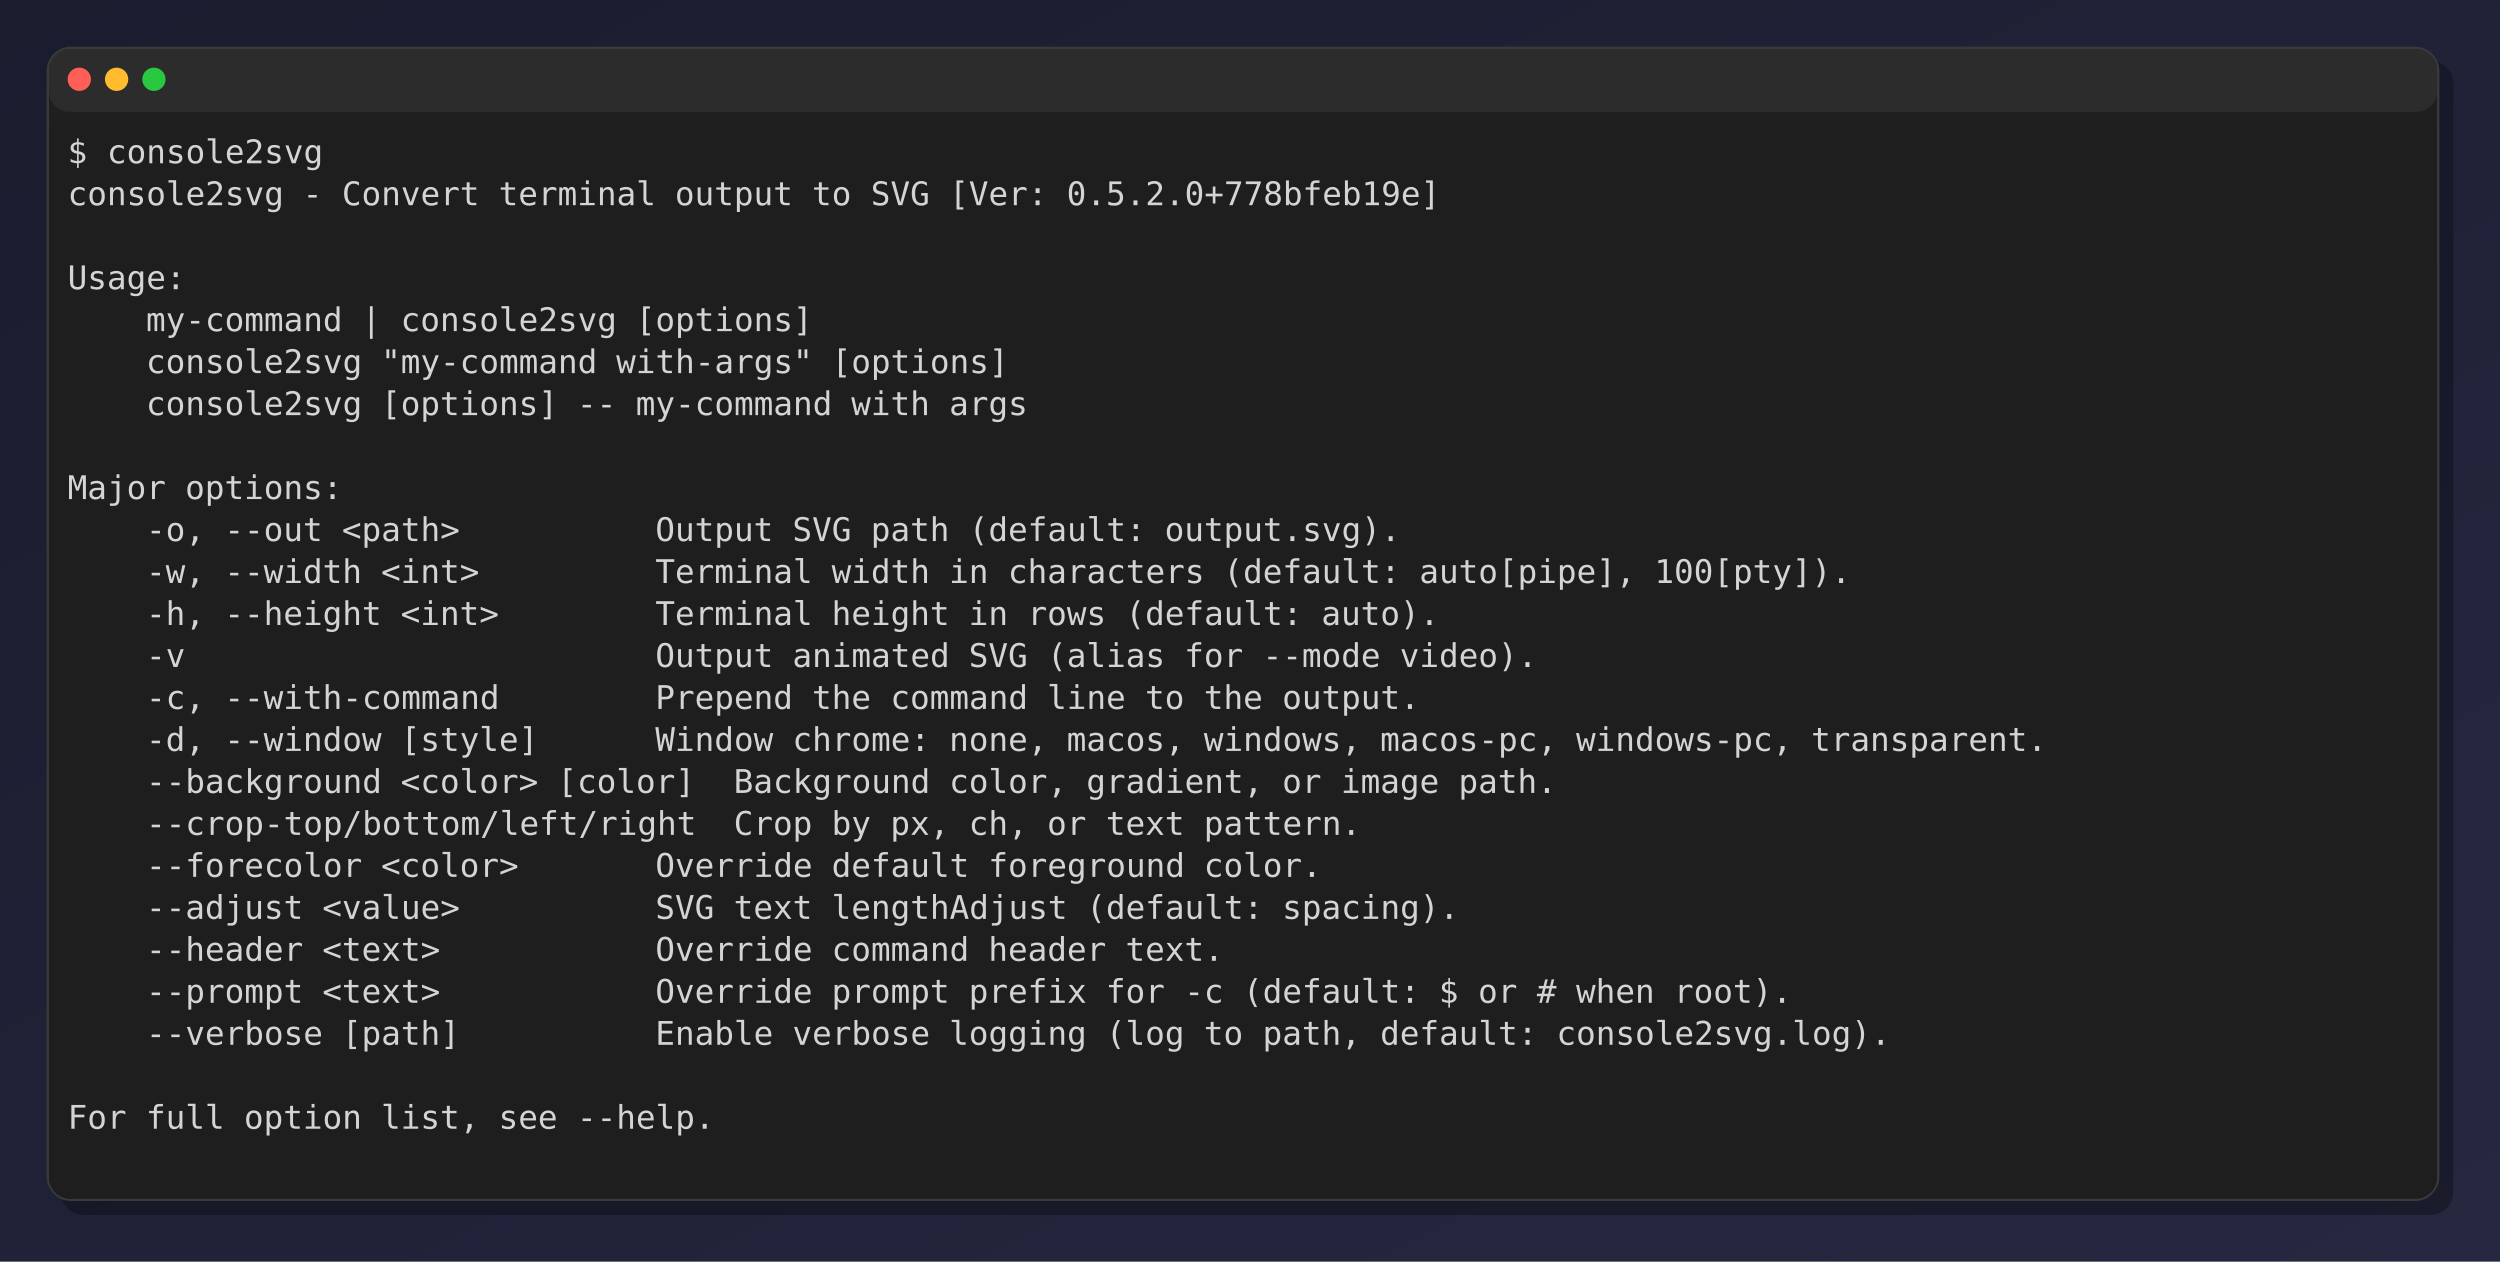
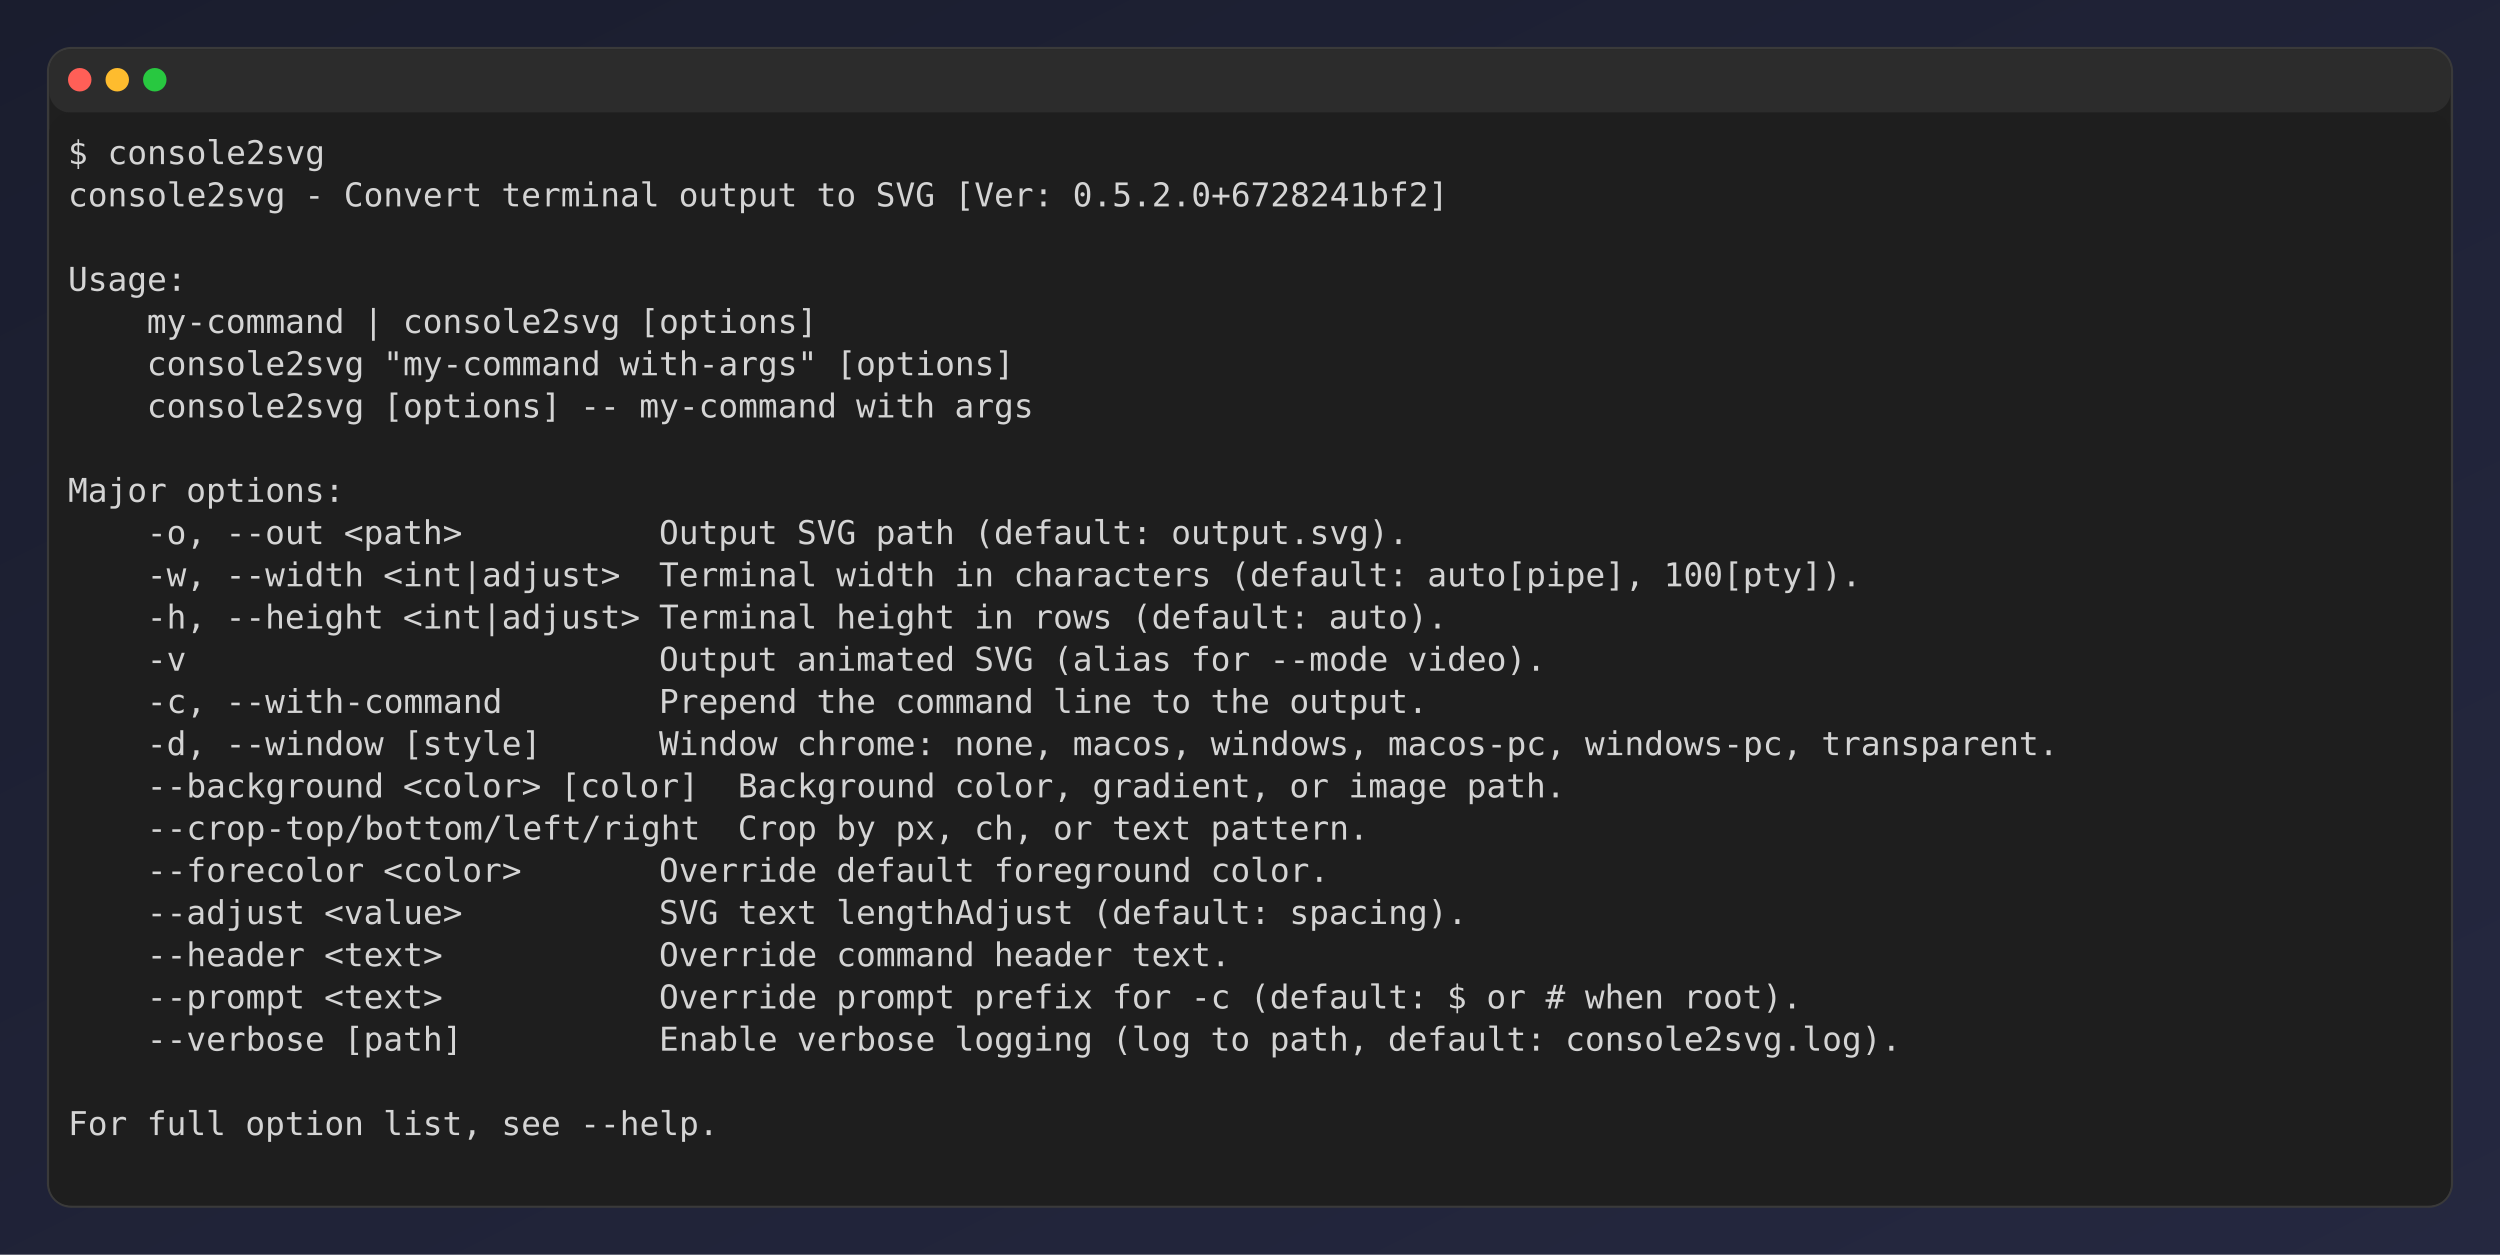
- <svg xmlns="http://www.w3.org/2000/svg" viewBox="0 0 1072 541" role="img" aria-label="console2svg output">
+ <svg xmlns="http://www.w3.org/2000/svg" viewBox="0 0 1066 535" role="img" aria-label="console2svg output">
  <style>
.crt {
  font-family: ui-monospace,"Cascadia Mono","Segoe UI Mono","SFMono-Regular",Menlo,monospace;
  font-size: 14px;
}
text {
  dominant-baseline: alphabetic;
}
.bg {
  shape-rendering: crispEdges;
}
</style>
  <defs>
    <linearGradient id="desktop-bg" x1="0%" y1="0%" x2="100%" y2="100%">
      <stop offset="0%" stop-color="#1a1d2e" />
      <stop offset="100%" stop-color="#252840" />
    </linearGradient>
  </defs>
-   <rect width="1072" height="541" fill="url(#desktop-bg)" />
-   <rect x="26" y="26" rx="10" ry="10" width="1026" height="495" fill="black" fill-opacity="0.3" />
+   <rect width="1066" height="535" fill="url(#desktop-bg)" />
  <rect x="20.5" y="20.5" rx="10" ry="10" width="1025" height="494" fill="#1f1f1f" stroke="#3a3a3a" />
  <rect x="21" y="21" rx="9" ry="9" width="1024" height="27" fill="#2c2c2c" />
  <circle cx="34" cy="34" r="5" fill="#ff5f57" />
  <circle cx="50" cy="34" r="5" fill="#febc2e" />
  <circle cx="66" cy="34" r="5" fill="#28c840" />
  <rect x="21" y="48" width="1024" height="466" rx="9" ry="9" fill="#1e1e1e" />
  <rect x="29" y="56" width="1008" height="18" fill="#1e1e1e" />
  <text class="crt" x="29" y="70" fill="#d4d4d4">$ console2svg</text>
  <g transform="translate(29 74)">
    <rect width="1008" height="432" fill="#1e1e1e" />
    <text class="crt" x="0" y="14" fill="#d4d4d4" textLength="92.4" lengthAdjust="spacing">console2svg</text>
    <text class="crt" x="100.8" y="14" fill="#d4d4d4" textLength="8.4" lengthAdjust="spacing">-</text>
    <text class="crt" x="117.6" y="14" fill="#d4d4d4" textLength="58.8" lengthAdjust="spacing">Convert</text>
    <text class="crt" x="184.8" y="14" fill="#d4d4d4" textLength="67.2" lengthAdjust="spacing">terminal</text>
    <text class="crt" x="260.4" y="14" fill="#d4d4d4" textLength="50.4" lengthAdjust="spacing">output</text>
    <text class="crt" x="319.2" y="14" fill="#d4d4d4" textLength="16.8" lengthAdjust="spacing">to</text>
    <text class="crt" x="344.4" y="14" fill="#d4d4d4" textLength="25.2" lengthAdjust="spacing">SVG</text>
    <text class="crt" x="378" y="14" fill="#d4d4d4" textLength="42" lengthAdjust="spacing">[Ver:</text>
-     <text class="crt" x="428.4" y="14" fill="#d4d4d4" textLength="159.6" lengthAdjust="spacing">0.5.2.0+778bfeb19e]</text>
+     <text class="crt" x="428.4" y="14" fill="#d4d4d4" textLength="159.6" lengthAdjust="spacing">0.5.2.0+6728241bf2]</text>
    <text class="crt" x="0" y="50" fill="#d4d4d4" textLength="50.4" lengthAdjust="spacing">Usage:</text>
    <text class="crt" x="33.6" y="68" fill="#d4d4d4" textLength="84" lengthAdjust="spacing">my-command</text>
    <text class="crt" x="126" y="68" fill="#d4d4d4" textLength="8.4" lengthAdjust="spacing">|</text>
    <text class="crt" x="142.8" y="68" fill="#d4d4d4" textLength="92.4" lengthAdjust="spacing">console2svg</text>
    <text class="crt" x="243.6" y="68" fill="#d4d4d4" textLength="75.6" lengthAdjust="spacing">[options]</text>
    <text class="crt" x="33.6" y="86" fill="#d4d4d4" textLength="92.4" lengthAdjust="spacing">console2svg</text>
    <text class="crt" x="134.4" y="86" fill="#d4d4d4" textLength="92.4" lengthAdjust="spacing">"my-command</text>
    <text class="crt" x="235.2" y="86" fill="#d4d4d4" textLength="84" lengthAdjust="spacing">with-args"</text>
    <text class="crt" x="327.6" y="86" fill="#d4d4d4" textLength="75.6" lengthAdjust="spacing">[options]</text>
    <text class="crt" x="33.6" y="104" fill="#d4d4d4" textLength="92.4" lengthAdjust="spacing">console2svg</text>
    <text class="crt" x="134.4" y="104" fill="#d4d4d4" textLength="75.6" lengthAdjust="spacing">[options]</text>
    <text class="crt" x="218.4" y="104" fill="#d4d4d4" textLength="16.8" lengthAdjust="spacing">--</text>
    <text class="crt" x="243.6" y="104" fill="#d4d4d4" textLength="84" lengthAdjust="spacing">my-command</text>
    <text class="crt" x="336" y="104" fill="#d4d4d4" textLength="33.6" lengthAdjust="spacing">with</text>
    <text class="crt" x="378" y="104" fill="#d4d4d4" textLength="33.6" lengthAdjust="spacing">args</text>
    <text class="crt" x="0" y="140" fill="#d4d4d4" textLength="42" lengthAdjust="spacing">Major</text>
    <text class="crt" x="50.4" y="140" fill="#d4d4d4" textLength="67.2" lengthAdjust="spacing">options:</text>
    <text class="crt" x="33.6" y="158" fill="#d4d4d4" textLength="25.2" lengthAdjust="spacing">-o,</text>
    <text class="crt" x="67.2" y="158" fill="#d4d4d4" textLength="42" lengthAdjust="spacing">--out</text>
    <text class="crt" x="117.6" y="158" fill="#d4d4d4" textLength="50.4" lengthAdjust="spacing">&lt;path&gt;</text>
    <text class="crt" x="252" y="158" fill="#d4d4d4" textLength="50.4" lengthAdjust="spacing">Output</text>
    <text class="crt" x="310.8" y="158" fill="#d4d4d4" textLength="25.2" lengthAdjust="spacing">SVG</text>
    <text class="crt" x="344.4" y="158" fill="#d4d4d4" textLength="33.6" lengthAdjust="spacing">path</text>
    <text class="crt" x="386.4" y="158" fill="#d4d4d4" textLength="75.6" lengthAdjust="spacing">(default:</text>
    <text class="crt" x="470.4" y="158" fill="#d4d4d4" textLength="100.8" lengthAdjust="spacing">output.svg).</text>
    <text class="crt" x="33.6" y="176" fill="#d4d4d4" textLength="25.2" lengthAdjust="spacing">-w,</text>
    <text class="crt" x="67.2" y="176" fill="#d4d4d4" textLength="58.8" lengthAdjust="spacing">--width</text>
-     <text class="crt" x="134.4" y="176" fill="#d4d4d4" textLength="42" lengthAdjust="spacing">&lt;int&gt;</text>
+     <text class="crt" x="134.4" y="176" fill="#d4d4d4" textLength="100.8" lengthAdjust="spacing">&lt;int|adjust&gt;</text>
    <text class="crt" x="252" y="176" fill="#d4d4d4" textLength="67.2" lengthAdjust="spacing">Terminal</text>
    <text class="crt" x="327.6" y="176" fill="#d4d4d4" textLength="42" lengthAdjust="spacing">width</text>
    <text class="crt" x="378" y="176" fill="#d4d4d4" textLength="16.8" lengthAdjust="spacing">in</text>
    <text class="crt" x="403.2" y="176" fill="#d4d4d4" textLength="84" lengthAdjust="spacing">characters</text>
    <text class="crt" x="495.6" y="176" fill="#d4d4d4" textLength="75.6" lengthAdjust="spacing">(default:</text>
    <text class="crt" x="579.6" y="176" fill="#d4d4d4" textLength="92.4" lengthAdjust="spacing">auto[pipe],</text>
    <text class="crt" x="680.4" y="176" fill="#d4d4d4" textLength="84" lengthAdjust="spacing">100[pty]).</text>
    <text class="crt" x="33.6" y="194" fill="#d4d4d4" textLength="25.2" lengthAdjust="spacing">-h,</text>
    <text class="crt" x="67.2" y="194" fill="#d4d4d4" textLength="67.2" lengthAdjust="spacing">--height</text>
-     <text class="crt" x="142.8" y="194" fill="#d4d4d4" textLength="42" lengthAdjust="spacing">&lt;int&gt;</text>
+     <text class="crt" x="142.8" y="194" fill="#d4d4d4" textLength="100.8" lengthAdjust="spacing">&lt;int|adjust&gt;</text>
    <text class="crt" x="252" y="194" fill="#d4d4d4" textLength="67.2" lengthAdjust="spacing">Terminal</text>
    <text class="crt" x="327.6" y="194" fill="#d4d4d4" textLength="50.4" lengthAdjust="spacing">height</text>
    <text class="crt" x="386.4" y="194" fill="#d4d4d4" textLength="16.8" lengthAdjust="spacing">in</text>
    <text class="crt" x="411.6" y="194" fill="#d4d4d4" textLength="33.6" lengthAdjust="spacing">rows</text>
    <text class="crt" x="453.6" y="194" fill="#d4d4d4" textLength="75.6" lengthAdjust="spacing">(default:</text>
    <text class="crt" x="537.6" y="194" fill="#d4d4d4" textLength="50.4" lengthAdjust="spacing">auto).</text>
    <text class="crt" x="33.6" y="212" fill="#d4d4d4" textLength="16.8" lengthAdjust="spacing">-v</text>
    <text class="crt" x="252" y="212" fill="#d4d4d4" textLength="50.4" lengthAdjust="spacing">Output</text>
    <text class="crt" x="310.8" y="212" fill="#d4d4d4" textLength="67.2" lengthAdjust="spacing">animated</text>
    <text class="crt" x="386.4" y="212" fill="#d4d4d4" textLength="25.2" lengthAdjust="spacing">SVG</text>
    <text class="crt" x="420" y="212" fill="#d4d4d4" textLength="50.4" lengthAdjust="spacing">(alias</text>
    <text class="crt" x="478.8" y="212" fill="#d4d4d4" textLength="25.2" lengthAdjust="spacing">for</text>
    <text class="crt" x="512.4" y="212" fill="#d4d4d4" textLength="50.4" lengthAdjust="spacing">--mode</text>
    <text class="crt" x="571.2" y="212" fill="#d4d4d4" textLength="58.8" lengthAdjust="spacing">video).</text>
    <text class="crt" x="33.6" y="230" fill="#d4d4d4" textLength="25.2" lengthAdjust="spacing">-c,</text>
    <text class="crt" x="67.2" y="230" fill="#d4d4d4" textLength="117.6" lengthAdjust="spacing">--with-command</text>
    <text class="crt" x="252" y="230" fill="#d4d4d4" textLength="58.8" lengthAdjust="spacing">Prepend</text>
    <text class="crt" x="319.2" y="230" fill="#d4d4d4" textLength="25.2" lengthAdjust="spacing">the</text>
    <text class="crt" x="352.8" y="230" fill="#d4d4d4" textLength="58.8" lengthAdjust="spacing">command</text>
    <text class="crt" x="420" y="230" fill="#d4d4d4" textLength="33.6" lengthAdjust="spacing">line</text>
    <text class="crt" x="462" y="230" fill="#d4d4d4" textLength="16.8" lengthAdjust="spacing">to</text>
    <text class="crt" x="487.2" y="230" fill="#d4d4d4" textLength="25.2" lengthAdjust="spacing">the</text>
    <text class="crt" x="520.8" y="230" fill="#d4d4d4" textLength="58.8" lengthAdjust="spacing">output.</text>
    <text class="crt" x="33.6" y="248" fill="#d4d4d4" textLength="25.2" lengthAdjust="spacing">-d,</text>
    <text class="crt" x="67.2" y="248" fill="#d4d4d4" textLength="67.2" lengthAdjust="spacing">--window</text>
    <text class="crt" x="142.8" y="248" fill="#d4d4d4" textLength="58.8" lengthAdjust="spacing">[style]</text>
    <text class="crt" x="252" y="248" fill="#d4d4d4" textLength="50.4" lengthAdjust="spacing">Window</text>
    <text class="crt" x="310.8" y="248" fill="#d4d4d4" textLength="58.8" lengthAdjust="spacing">chrome:</text>
    <text class="crt" x="378" y="248" fill="#d4d4d4" textLength="42" lengthAdjust="spacing">none,</text>
    <text class="crt" x="428.4" y="248" fill="#d4d4d4" textLength="50.4" lengthAdjust="spacing">macos,</text>
    <text class="crt" x="487.2" y="248" fill="#d4d4d4" textLength="67.2" lengthAdjust="spacing">windows,</text>
    <text class="crt" x="562.8" y="248" fill="#d4d4d4" textLength="75.6" lengthAdjust="spacing">macos-pc,</text>
    <text class="crt" x="646.8" y="248" fill="#d4d4d4" textLength="92.4" lengthAdjust="spacing">windows-pc,</text>
    <text class="crt" x="747.6" y="248" fill="#d4d4d4" textLength="100.8" lengthAdjust="spacing">transparent.</text>
    <text class="crt" x="33.6" y="266" fill="#d4d4d4" textLength="100.8" lengthAdjust="spacing">--background</text>
    <text class="crt" x="142.8" y="266" fill="#d4d4d4" textLength="58.8" lengthAdjust="spacing">&lt;color&gt;</text>
    <text class="crt" x="210" y="266" fill="#d4d4d4" textLength="58.8" lengthAdjust="spacing">[color]</text>
    <text class="crt" x="285.6" y="266" fill="#d4d4d4" textLength="84" lengthAdjust="spacing">Background</text>
    <text class="crt" x="378" y="266" fill="#d4d4d4" textLength="50.4" lengthAdjust="spacing">color,</text>
    <text class="crt" x="436.8" y="266" fill="#d4d4d4" textLength="75.6" lengthAdjust="spacing">gradient,</text>
    <text class="crt" x="520.8" y="266" fill="#d4d4d4" textLength="16.8" lengthAdjust="spacing">or</text>
    <text class="crt" x="546" y="266" fill="#d4d4d4" textLength="42" lengthAdjust="spacing">image</text>
    <text class="crt" x="596.4" y="266" fill="#d4d4d4" textLength="42" lengthAdjust="spacing">path.</text>
    <text class="crt" x="33.6" y="284" fill="#d4d4d4" textLength="235.2" lengthAdjust="spacing">--crop-top/bottom/left/right</text>
    <text class="crt" x="285.6" y="284" fill="#d4d4d4" textLength="33.6" lengthAdjust="spacing">Crop</text>
    <text class="crt" x="327.6" y="284" fill="#d4d4d4" textLength="16.8" lengthAdjust="spacing">by</text>
    <text class="crt" x="352.8" y="284" fill="#d4d4d4" textLength="25.2" lengthAdjust="spacing">px,</text>
    <text class="crt" x="386.4" y="284" fill="#d4d4d4" textLength="25.2" lengthAdjust="spacing">ch,</text>
    <text class="crt" x="420" y="284" fill="#d4d4d4" textLength="16.8" lengthAdjust="spacing">or</text>
    <text class="crt" x="445.2" y="284" fill="#d4d4d4" textLength="33.6" lengthAdjust="spacing">text</text>
    <text class="crt" x="487.2" y="284" fill="#d4d4d4" textLength="67.2" lengthAdjust="spacing">pattern.</text>
    <text class="crt" x="33.6" y="302" fill="#d4d4d4" textLength="92.4" lengthAdjust="spacing">--forecolor</text>
    <text class="crt" x="134.4" y="302" fill="#d4d4d4" textLength="58.8" lengthAdjust="spacing">&lt;color&gt;</text>
    <text class="crt" x="252" y="302" fill="#d4d4d4" textLength="67.2" lengthAdjust="spacing">Override</text>
    <text class="crt" x="327.6" y="302" fill="#d4d4d4" textLength="58.8" lengthAdjust="spacing">default</text>
    <text class="crt" x="394.8" y="302" fill="#d4d4d4" textLength="84" lengthAdjust="spacing">foreground</text>
    <text class="crt" x="487.2" y="302" fill="#d4d4d4" textLength="50.4" lengthAdjust="spacing">color.</text>
    <text class="crt" x="33.6" y="320" fill="#d4d4d4" textLength="67.2" lengthAdjust="spacing">--adjust</text>
    <text class="crt" x="109.2" y="320" fill="#d4d4d4" textLength="58.8" lengthAdjust="spacing">&lt;value&gt;</text>
    <text class="crt" x="252" y="320" fill="#d4d4d4" textLength="25.2" lengthAdjust="spacing">SVG</text>
    <text class="crt" x="285.6" y="320" fill="#d4d4d4" textLength="33.6" lengthAdjust="spacing">text</text>
    <text class="crt" x="327.6" y="320" fill="#d4d4d4" textLength="100.8" lengthAdjust="spacing">lengthAdjust</text>
    <text class="crt" x="436.8" y="320" fill="#d4d4d4" textLength="75.6" lengthAdjust="spacing">(default:</text>
    <text class="crt" x="520.8" y="320" fill="#d4d4d4" textLength="75.6" lengthAdjust="spacing">spacing).</text>
    <text class="crt" x="33.6" y="338" fill="#d4d4d4" textLength="67.2" lengthAdjust="spacing">--header</text>
    <text class="crt" x="109.2" y="338" fill="#d4d4d4" textLength="50.4" lengthAdjust="spacing">&lt;text&gt;</text>
    <text class="crt" x="252" y="338" fill="#d4d4d4" textLength="67.2" lengthAdjust="spacing">Override</text>
    <text class="crt" x="327.6" y="338" fill="#d4d4d4" textLength="58.8" lengthAdjust="spacing">command</text>
    <text class="crt" x="394.8" y="338" fill="#d4d4d4" textLength="50.4" lengthAdjust="spacing">header</text>
    <text class="crt" x="453.6" y="338" fill="#d4d4d4" textLength="42" lengthAdjust="spacing">text.</text>
    <text class="crt" x="33.6" y="356" fill="#d4d4d4" textLength="67.2" lengthAdjust="spacing">--prompt</text>
    <text class="crt" x="109.2" y="356" fill="#d4d4d4" textLength="50.4" lengthAdjust="spacing">&lt;text&gt;</text>
    <text class="crt" x="252" y="356" fill="#d4d4d4" textLength="67.2" lengthAdjust="spacing">Override</text>
    <text class="crt" x="327.6" y="356" fill="#d4d4d4" textLength="50.4" lengthAdjust="spacing">prompt</text>
    <text class="crt" x="386.4" y="356" fill="#d4d4d4" textLength="50.4" lengthAdjust="spacing">prefix</text>
    <text class="crt" x="445.2" y="356" fill="#d4d4d4" textLength="25.2" lengthAdjust="spacing">for</text>
    <text class="crt" x="478.8" y="356" fill="#d4d4d4" textLength="16.8" lengthAdjust="spacing">-c</text>
    <text class="crt" x="504" y="356" fill="#d4d4d4" textLength="75.6" lengthAdjust="spacing">(default:</text>
    <text class="crt" x="588" y="356" fill="#d4d4d4" textLength="8.4" lengthAdjust="spacing">$</text>
    <text class="crt" x="604.8" y="356" fill="#d4d4d4" textLength="16.8" lengthAdjust="spacing">or</text>
    <text class="crt" x="630" y="356" fill="#d4d4d4" textLength="8.4" lengthAdjust="spacing">#</text>
    <text class="crt" x="646.8" y="356" fill="#d4d4d4" textLength="33.6" lengthAdjust="spacing">when</text>
    <text class="crt" x="688.8" y="356" fill="#d4d4d4" textLength="50.4" lengthAdjust="spacing">root).</text>
    <text class="crt" x="33.6" y="374" fill="#d4d4d4" textLength="75.6" lengthAdjust="spacing">--verbose</text>
    <text class="crt" x="117.6" y="374" fill="#d4d4d4" textLength="50.4" lengthAdjust="spacing">[path]</text>
    <text class="crt" x="252" y="374" fill="#d4d4d4" textLength="50.4" lengthAdjust="spacing">Enable</text>
    <text class="crt" x="310.8" y="374" fill="#d4d4d4" textLength="58.8" lengthAdjust="spacing">verbose</text>
    <text class="crt" x="378" y="374" fill="#d4d4d4" textLength="58.8" lengthAdjust="spacing">logging</text>
    <text class="crt" x="445.2" y="374" fill="#d4d4d4" textLength="33.6" lengthAdjust="spacing">(log</text>
    <text class="crt" x="487.2" y="374" fill="#d4d4d4" textLength="16.8" lengthAdjust="spacing">to</text>
    <text class="crt" x="512.4" y="374" fill="#d4d4d4" textLength="42" lengthAdjust="spacing">path,</text>
    <text class="crt" x="562.8" y="374" fill="#d4d4d4" textLength="67.2" lengthAdjust="spacing">default:</text>
    <text class="crt" x="638.4" y="374" fill="#d4d4d4" textLength="142.8" lengthAdjust="spacing">console2svg.log).</text>
    <text class="crt" x="0" y="410" fill="#d4d4d4" textLength="25.2" lengthAdjust="spacing">For</text>
    <text class="crt" x="33.6" y="410" fill="#d4d4d4" textLength="33.6" lengthAdjust="spacing">full</text>
    <text class="crt" x="75.6" y="410" fill="#d4d4d4" textLength="50.4" lengthAdjust="spacing">option</text>
    <text class="crt" x="134.4" y="410" fill="#d4d4d4" textLength="42" lengthAdjust="spacing">list,</text>
    <text class="crt" x="184.8" y="410" fill="#d4d4d4" textLength="25.2" lengthAdjust="spacing">see</text>
    <text class="crt" x="218.4" y="410" fill="#d4d4d4" textLength="58.8" lengthAdjust="spacing">--help.</text>
  </g>
</svg>
